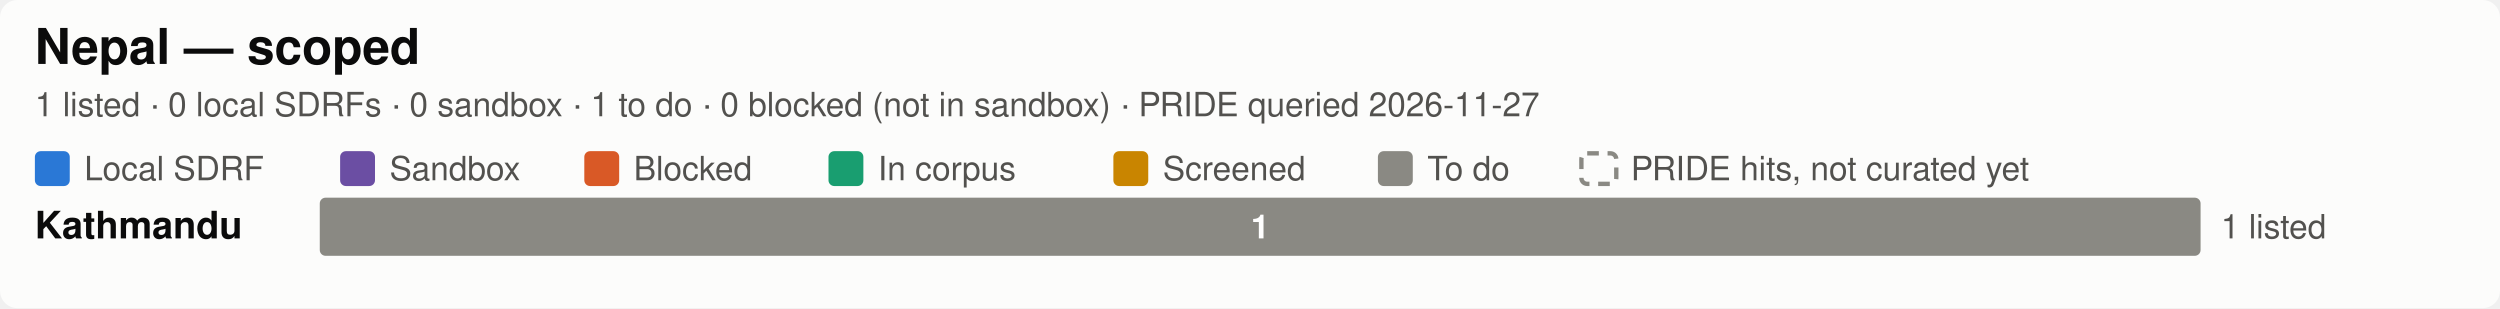
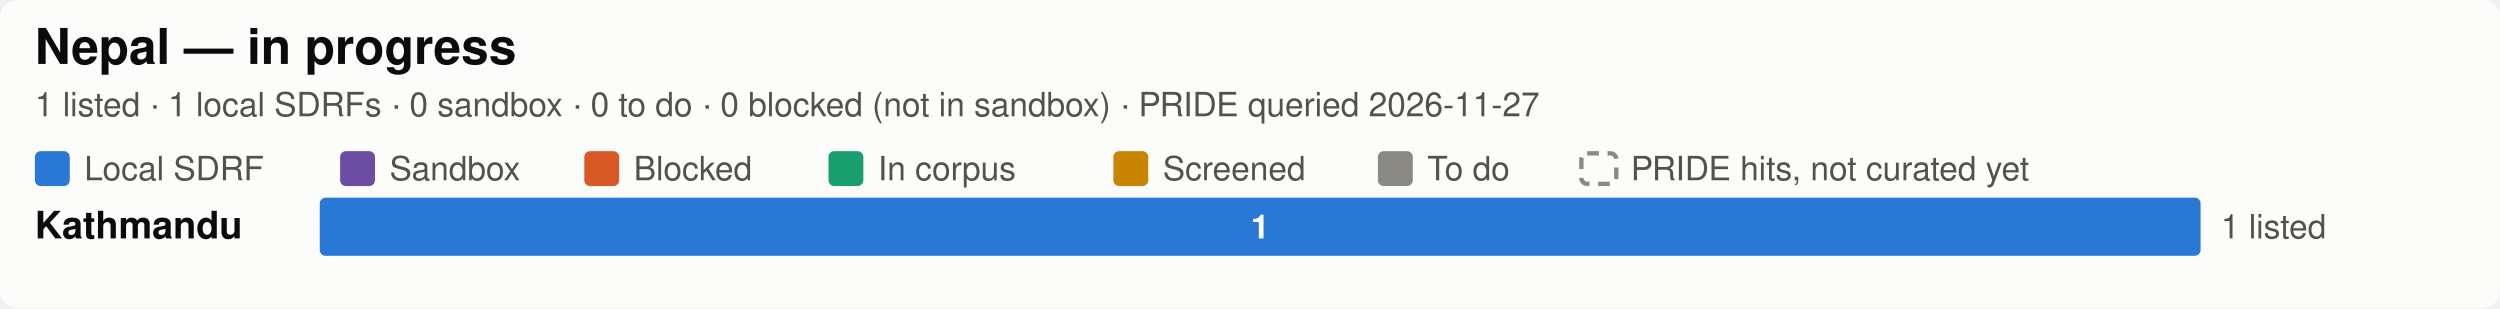
<svg xmlns="http://www.w3.org/2000/svg" width="860" height="106.0" viewBox="0 0 860 106.0" role="img" aria-label="Nepal SDRF progress by city">
  <style>
  .bg { fill: #fcfcfb; }
  .title { fill: #0b0b0b; font-size: 17px; font-weight: 600; }
  .city { fill: #0b0b0b; font-size: 13px; font-weight: 600; }
  .sub, .legend, .total, .axis { fill: #52514e; font-size: 11.5px; }
  .seg { font-size: 11.5px; font-weight: 600; fill: #ffffff; font-variant-numeric: tabular-nums; }
  .uncurated { fill: none; stroke: #8a8983; stroke-width: 1.5; stroke-dasharray: 4 3; }
  .grid { stroke: #e8e7e2; stroke-width: 1; }
  text { font-family: -apple-system, "Segoe UI", Helvetica, Arial, sans-serif; }
  .c-annotated { fill: #2a78d6; }
  .c-sandbox { fill: #6b4ea3; }
  .c-blocked { fill: #d95926; }
  .c-in_corpus { fill: #199e70; }
  .c-screened { fill: #c98500; }
  .c-todo { fill: #8a8983; }

  @media (prefers-color-scheme: dark) {
    .bg { fill: #1a1a19; }
    .title, .city { fill: #ffffff; }
    .sub, .legend, .total, .axis { fill: #c3c2b7; }
    .uncurated { stroke: #8f8e86; }
    .grid { stroke: #3a3a37; }
    .c-annotated { fill: #3987e5; }
    .c-sandbox { fill: #7d5fb5; }
    .c-blocked { fill: #d95926; }
    .c-in_corpus { fill: #199e70; }
    .c-screened { fill: #c98500; }
    .c-todo { fill: #6b6a65; }
  }
</style>
  <rect class="bg" width="860" height="106.0" rx="6" />
-   <text class="title" x="12" y="22">Nepal — scoped</text>
-   <text class="sub" x="12" y="40">1 listed · 0 local SDRFs · 0 sandbox · 1 to do · 0 blocked (not in sandbox) · PRIDE queried 2026-11-27</text>
+   <text class="title" x="12" y="22">Nepal — in progress</text>
+   <text class="sub" x="12" y="40">1 listed · 1 local SDRFs · 0 sandbox · 0 to do · 0 blocked (not in sandbox) · PRIDE queried 2026-11-27</text>
  <rect class="c-annotated" fill="#2a78d6" x="12.0" y="52.0" width="12" height="12" rx="2" />
  <text class="legend" x="29.0" y="62.0">Local SDRF</text>
  <rect class="c-sandbox" fill="#6b4ea3" x="117.0" y="52.0" width="12" height="12" rx="2" />
  <text class="legend" x="134.0" y="62.0">Sandbox</text>
  <rect class="c-blocked" fill="#d95926" x="201.0" y="52.0" width="12" height="12" rx="2" />
  <text class="legend" x="218.0" y="62.0">Blocked</text>
  <rect class="c-in_corpus" fill="#199e70" x="285.0" y="52.0" width="12" height="12" rx="2" />
  <text class="legend" x="302.0" y="62.0">In corpus</text>
  <rect class="c-screened" fill="#c98500" x="383.0" y="52.0" width="12" height="12" rx="2" />
  <text class="legend" x="400.0" y="62.0">Screened</text>
  <rect class="c-todo" fill="#8a8983" x="474.0" y="52.0" width="12" height="12" rx="2" />
  <text class="legend" x="491.0" y="62.0">To do</text>
  <rect class="uncurated" fill="none" stroke="#8a8983" x="544.0" y="52.75" width="12" height="10.5" rx="2" />
  <text class="legend" x="561.0" y="62.0">PRIDE hits, not curated yet</text>
  <text class="city" x="12" y="82.0">Kathmandu</text>
-   <rect class="c-todo" fill="#8a8983" x="110.0" y="68.0" width="647.0" height="20" rx="2" />
+   <rect class="c-annotated" fill="#2a78d6" x="110.0" y="68.0" width="647.0" height="20" rx="2" />
  <text class="seg" x="433.5" y="82.0" text-anchor="middle">1</text>
  <text class="total" x="764.0" y="82.0">1 listed</text>
</svg>
